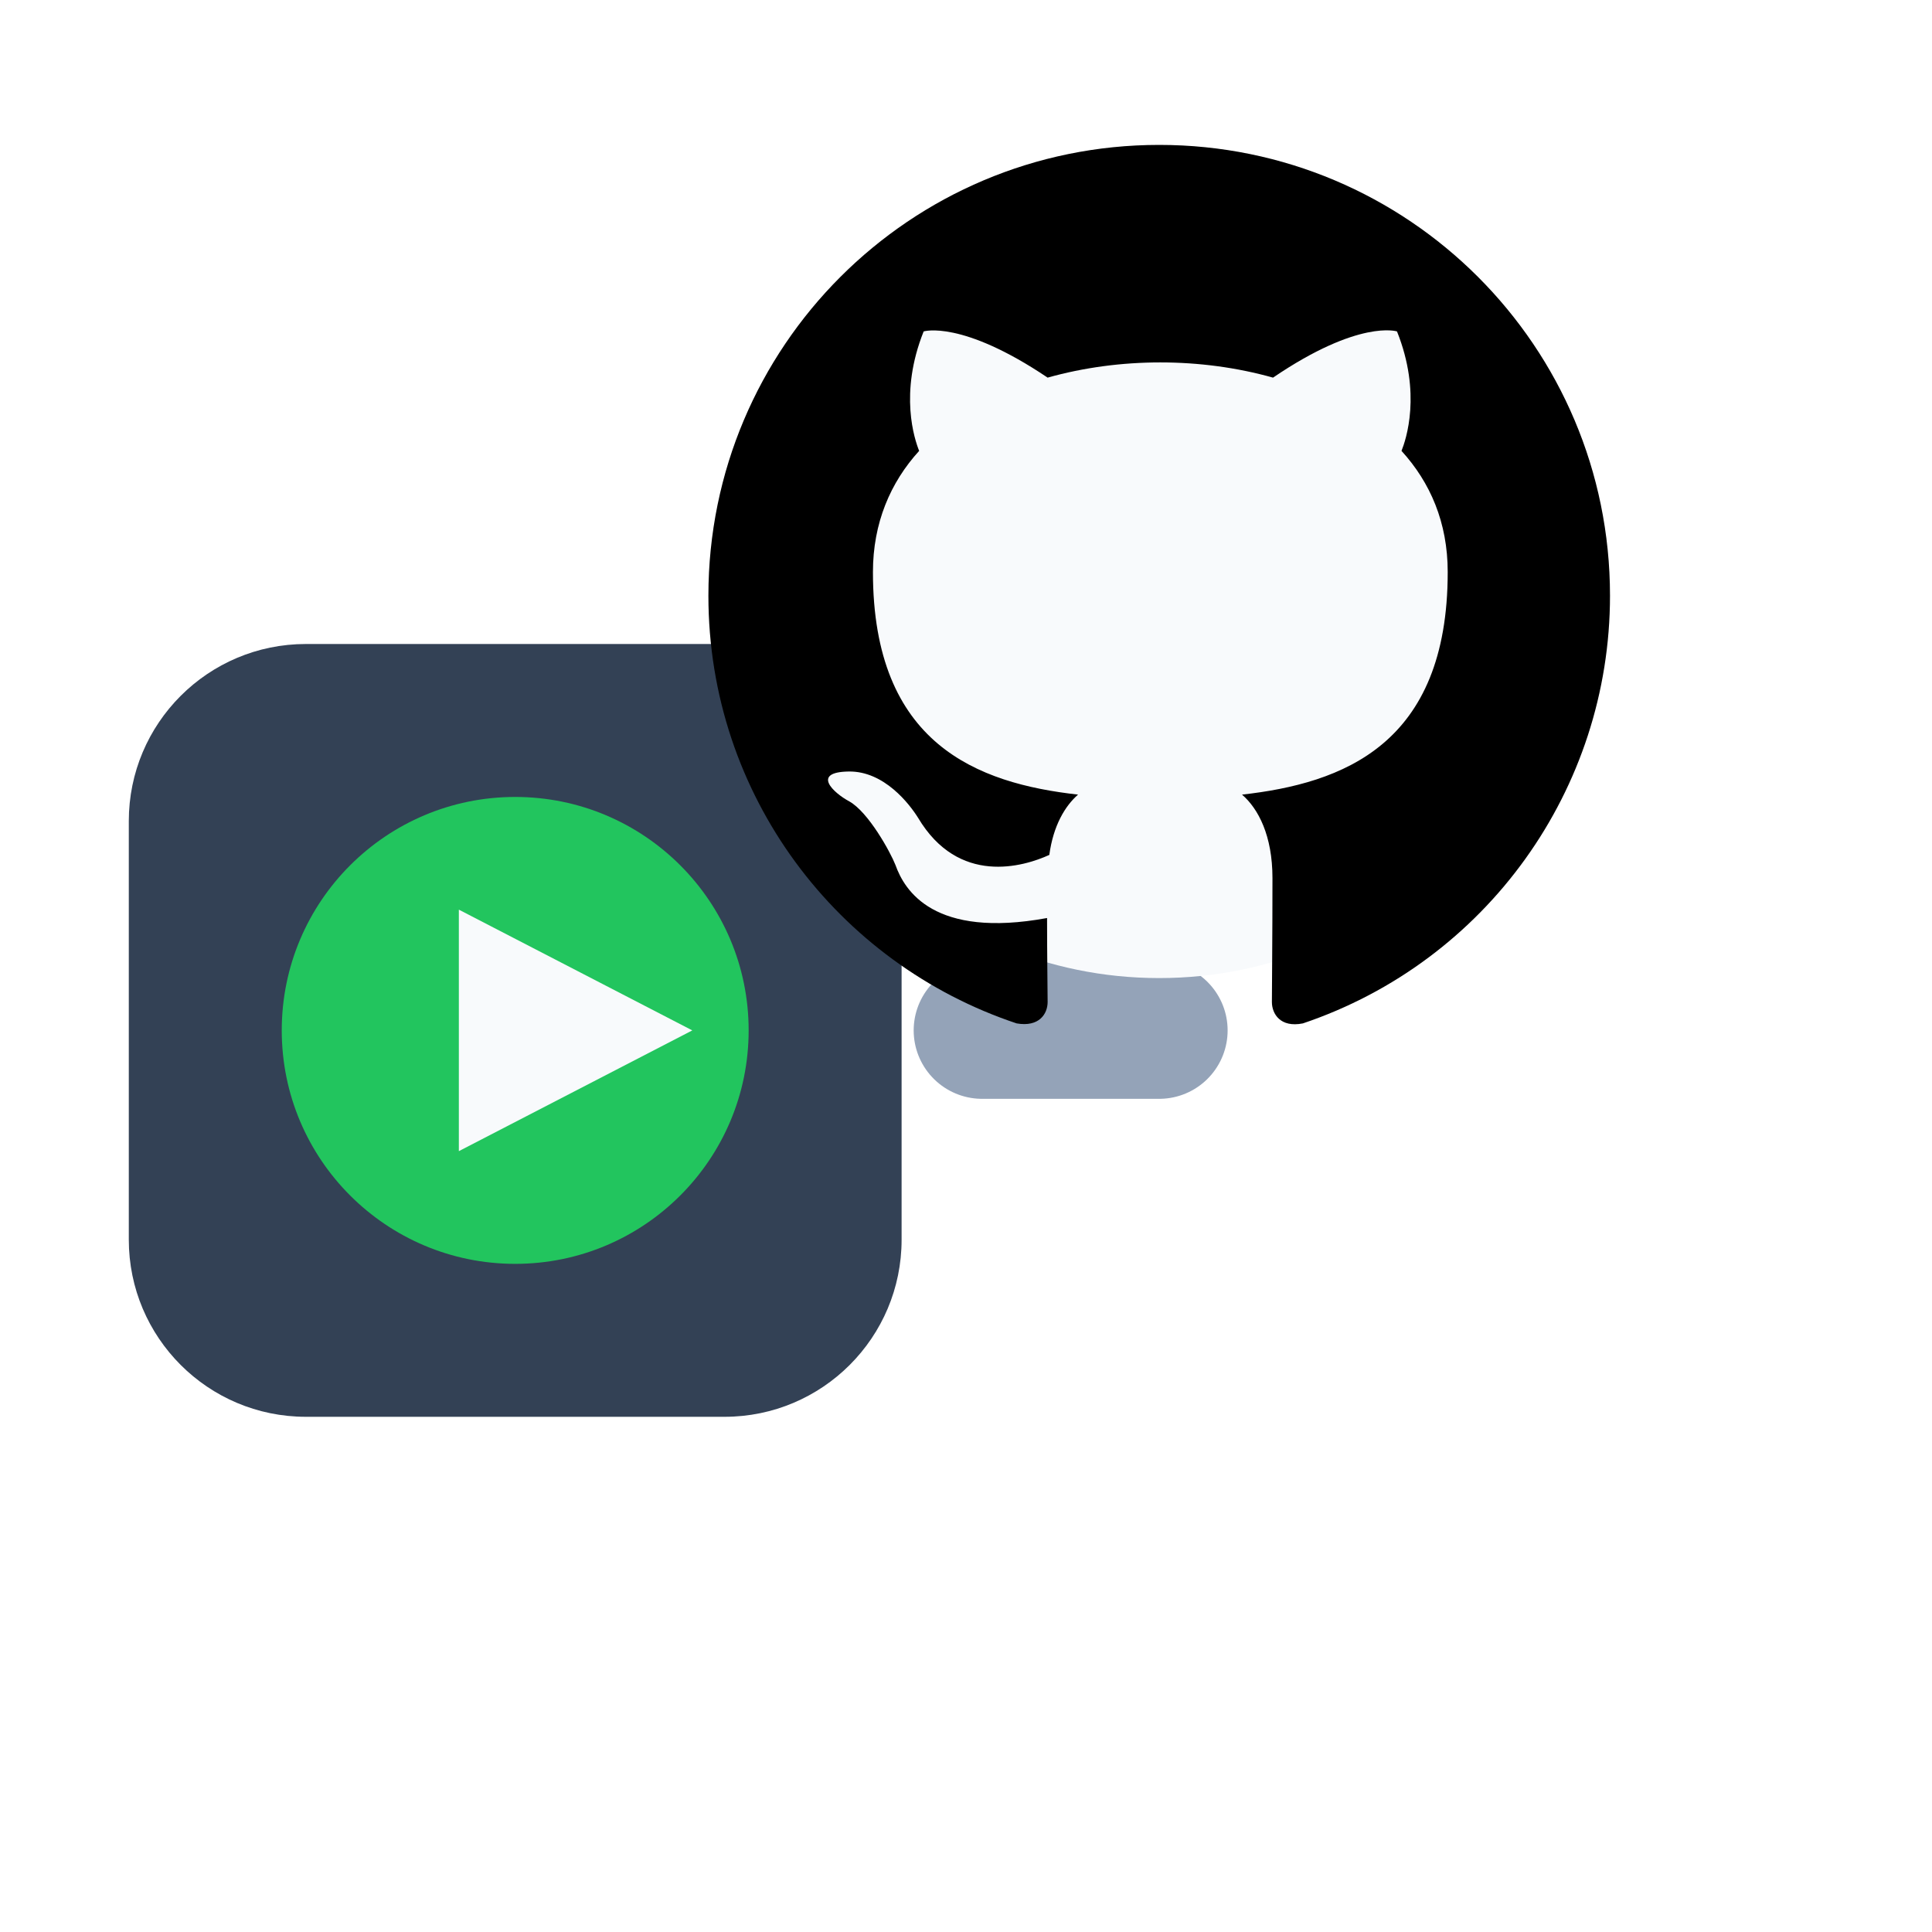
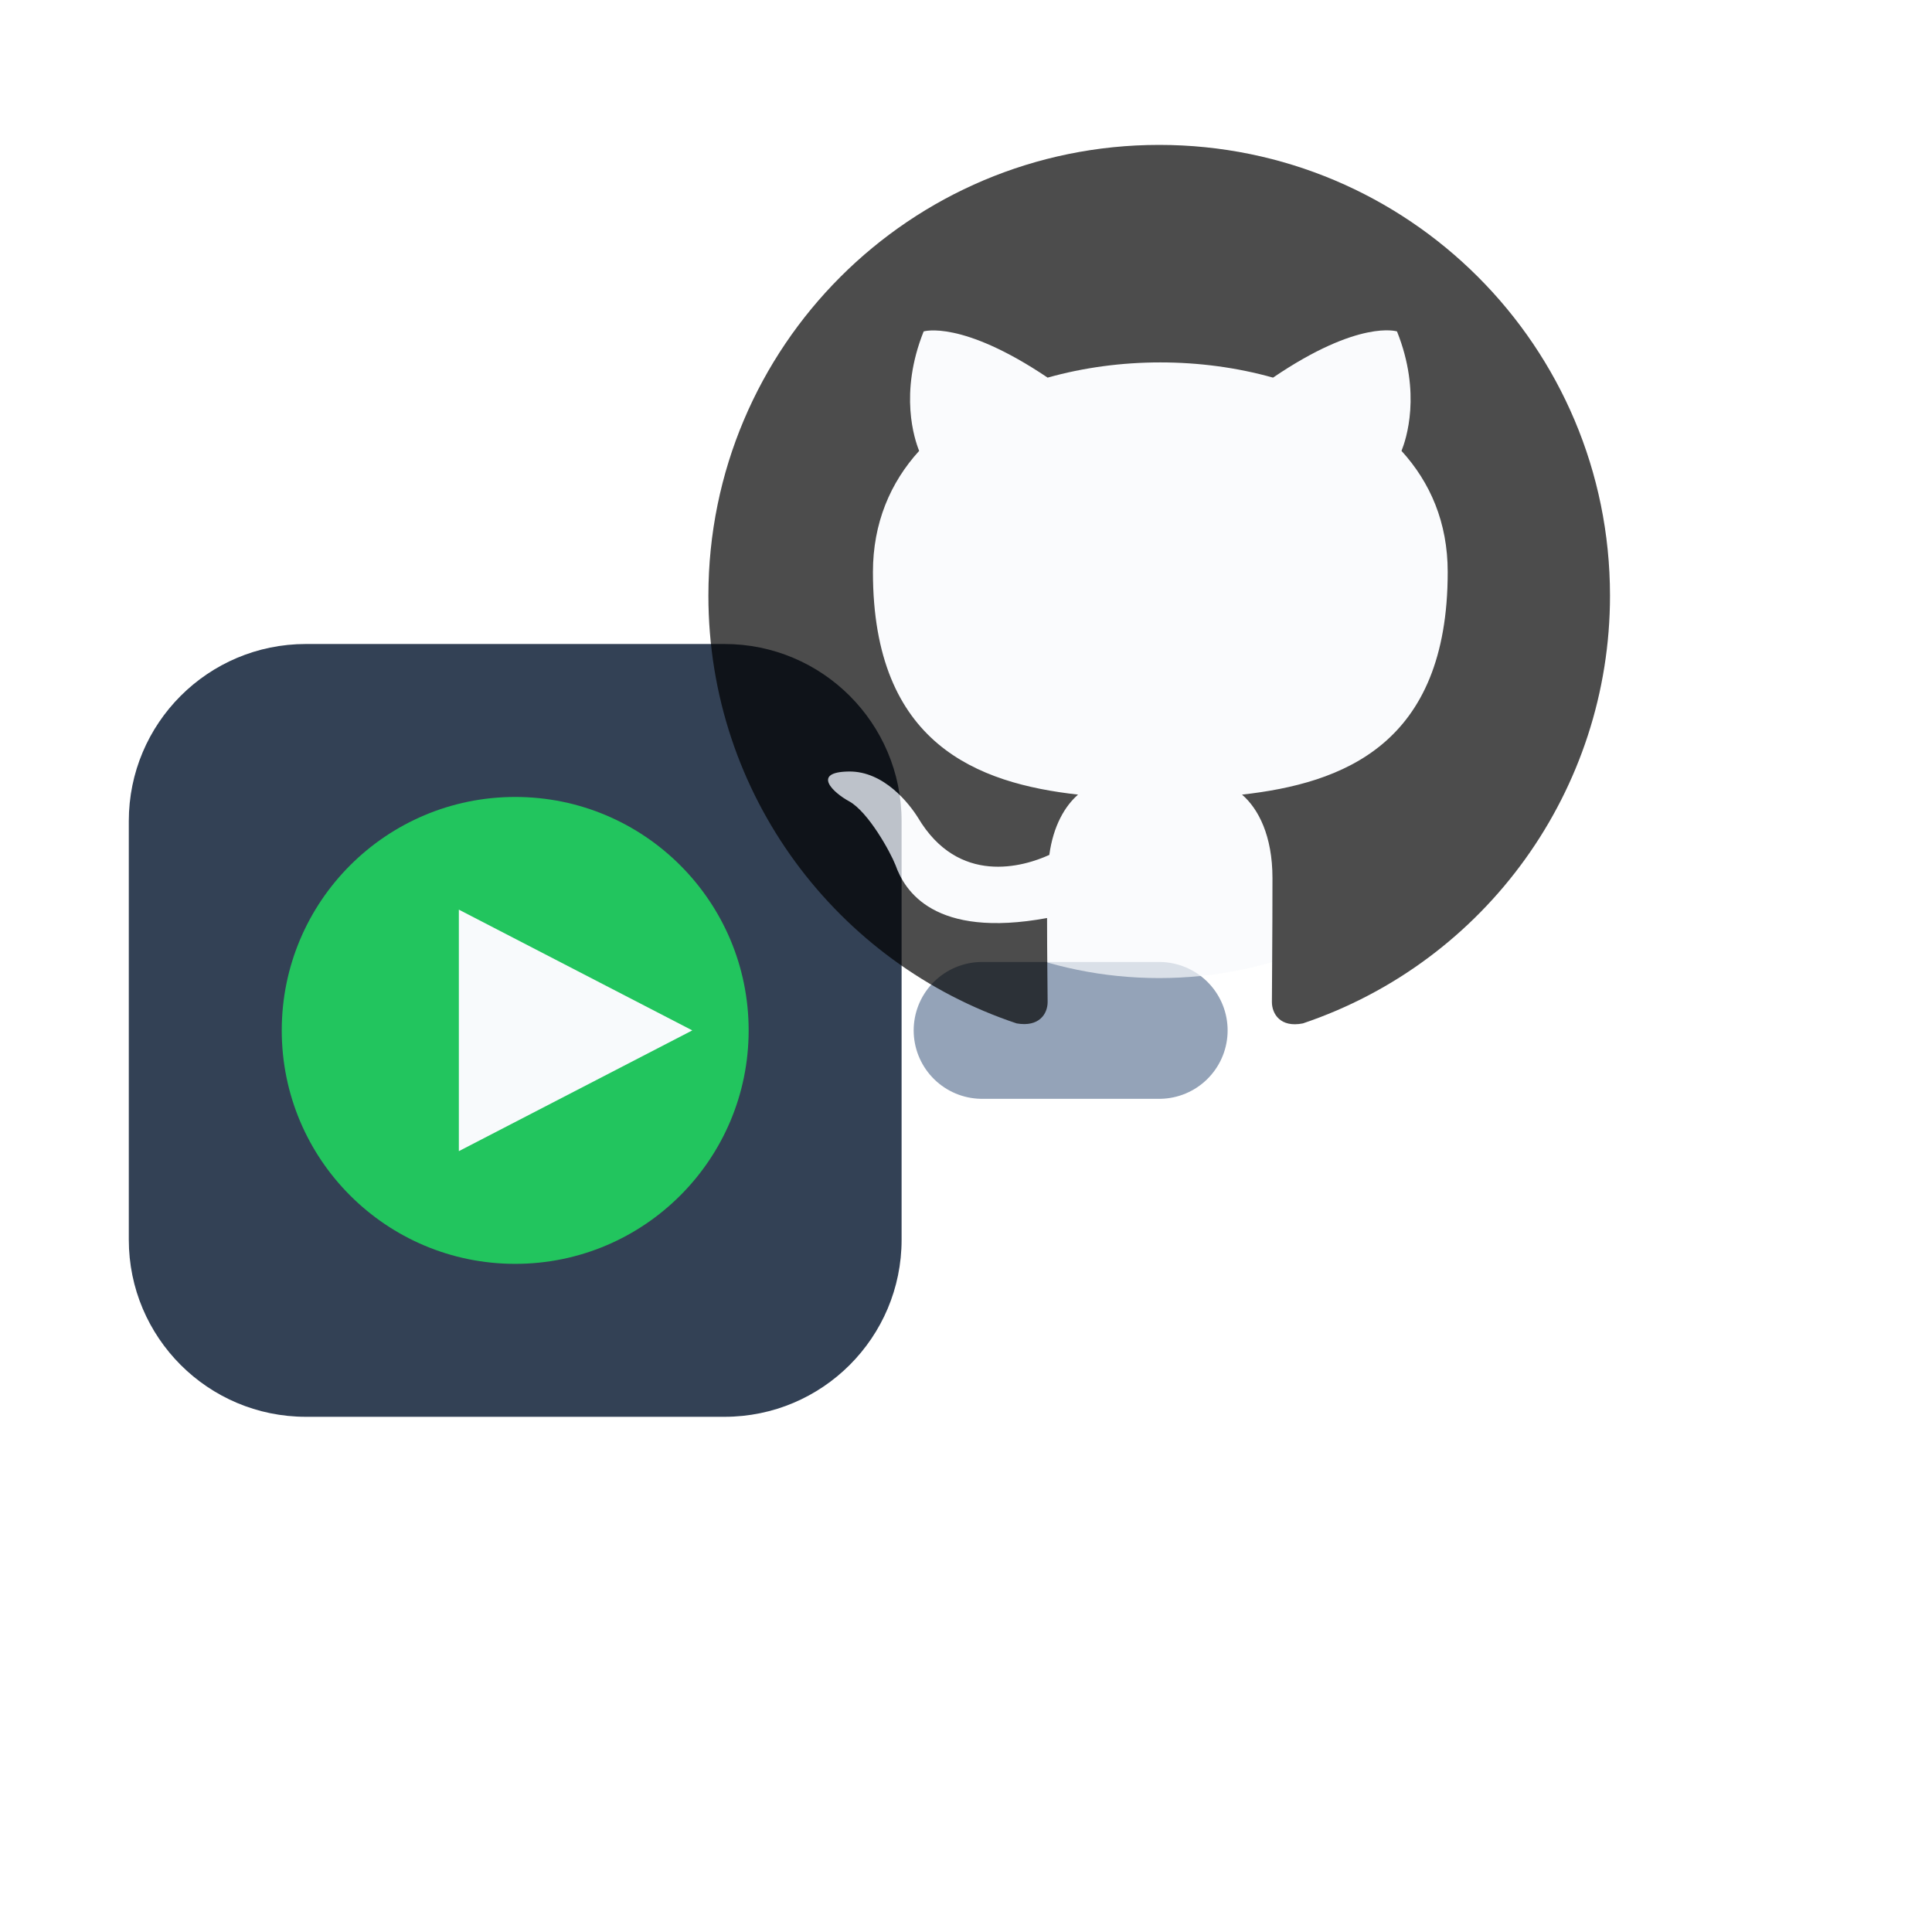
<svg xmlns="http://www.w3.org/2000/svg" viewBox="0 0 24 24" width="24" height="24">
  <g transform="translate(1.2 6.2)">
    <g transform="translate(-1.8 -2.6)">
      <rect x="2.2" y="4.4" width="9.6" height="9.6" rx="2.2" fill="#334155" />
      <circle cx="7" cy="9.2" r="2.9" fill="#22c55e" />
      <path d="M6.3 7.7 9.2 9.2l-2.9 1.5Z" fill="#f8fafc" />
      <path d="M12.8 9.2h2.2" stroke="#94a3b8" stroke-width="1.7" stroke-linecap="round" />
    </g>
  </g>
  <g transform="translate(8.8 1.8)">
-     <circle cx="5.6" cy="5.3" r="5.05" fill="#f8fafc" />
-     <path d="M8 0C3.58 0 0 3.58 0 8c0 3.54 2.29 6.53 5.47 7.59.4.07.55-.17.55-.38 0-.19-.01-.82-.01-1.49-2.01.37-2.53-.49-2.69-.94-.09-.23-.48-.94-.82-1.13-.28-.15-.68-.52-.01-.53.63-.01 1.08.58 1.23.82.72 1.21 1.87.87 2.33.66.07-.52.28-.87.51-1.07-1.78-.2-3.64-.89-3.64-3.95 0-.87.31-1.59.82-2.15-.08-.2-.36-1.02.08-2.12 0 0 .67-.21 2.2.82.64-.18 1.32-.27 2-.27s1.36.09 2 .27c1.53-1.04 2.2-.82 2.2-.82.44 1.1.16 1.92.08 2.12.51.56.82 1.27.82 2.15 0 3.07-1.87 3.75-3.65 3.95.29.25.54.73.54 1.48 0 1.07-.01 1.93-.01 2.2 0 .21.15.46.55.38A8.01 8.01 0 0 0 16 8c0-4.42-3.58-8-8-8" transform="scale(0.7)" fill="#000" />
+     <g opacity="0.7">
+       <circle cx="5.6" cy="5.3" r="5.05" fill="#f8fafc" />
+       <path d="M8 0C3.58 0 0 3.58 0 8c0 3.54 2.29 6.53 5.47 7.59.4.07.55-.17.55-.38 0-.19-.01-.82-.01-1.49-2.01.37-2.53-.49-2.69-.94-.09-.23-.48-.94-.82-1.13-.28-.15-.68-.52-.01-.53.63-.01 1.08.58 1.23.82.72 1.21 1.87.87 2.33.66.07-.52.28-.87.51-1.07-1.78-.2-3.64-.89-3.64-3.95 0-.87.31-1.59.82-2.15-.08-.2-.36-1.02.08-2.12 0 0 .67-.21 2.2.82.64-.18 1.32-.27 2-.27s1.36.09 2 .27c1.53-1.04 2.2-.82 2.2-.82.44 1.1.16 1.92.08 2.12.51.56.82 1.27.82 2.15 0 3.07-1.87 3.75-3.65 3.95.29.25.54.73.54 1.48 0 1.07-.01 1.93-.01 2.2 0 .21.15.46.55.38A8.01 8.01 0 0 0 16 8c0-4.42-3.58-8-8-8" transform="scale(0.7)" fill="#000" />
+     </g>
  </g>
</svg>
